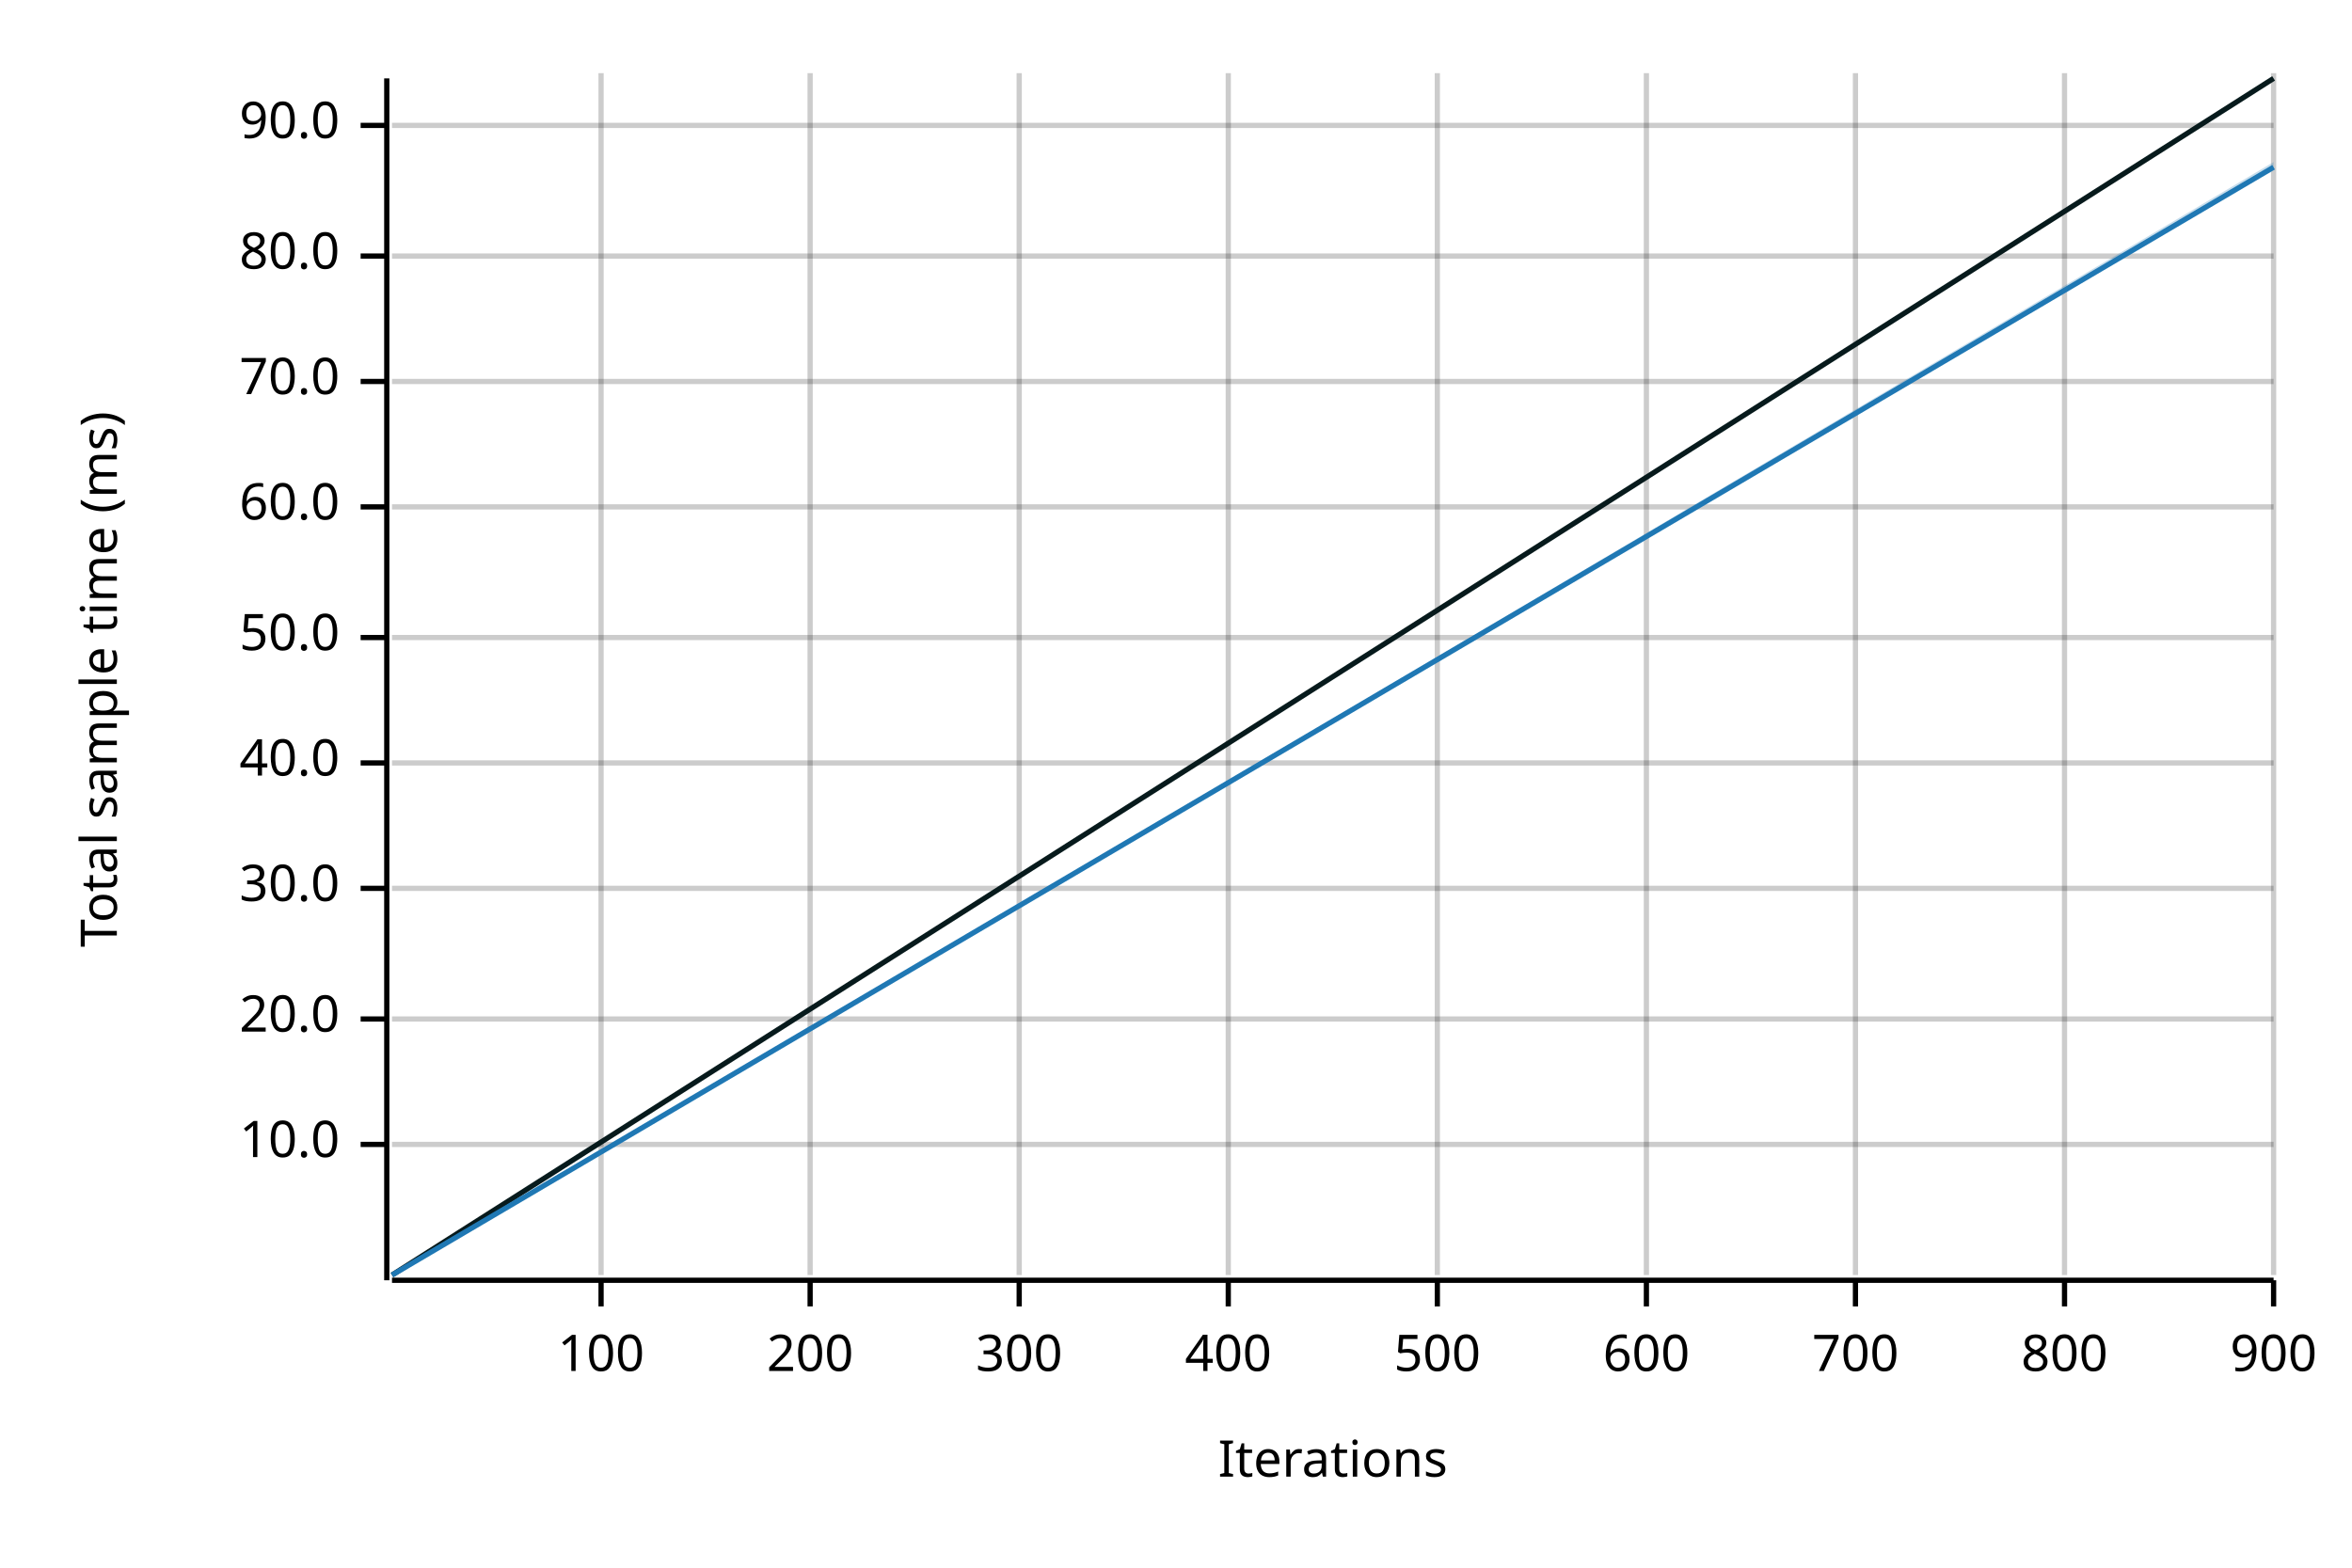
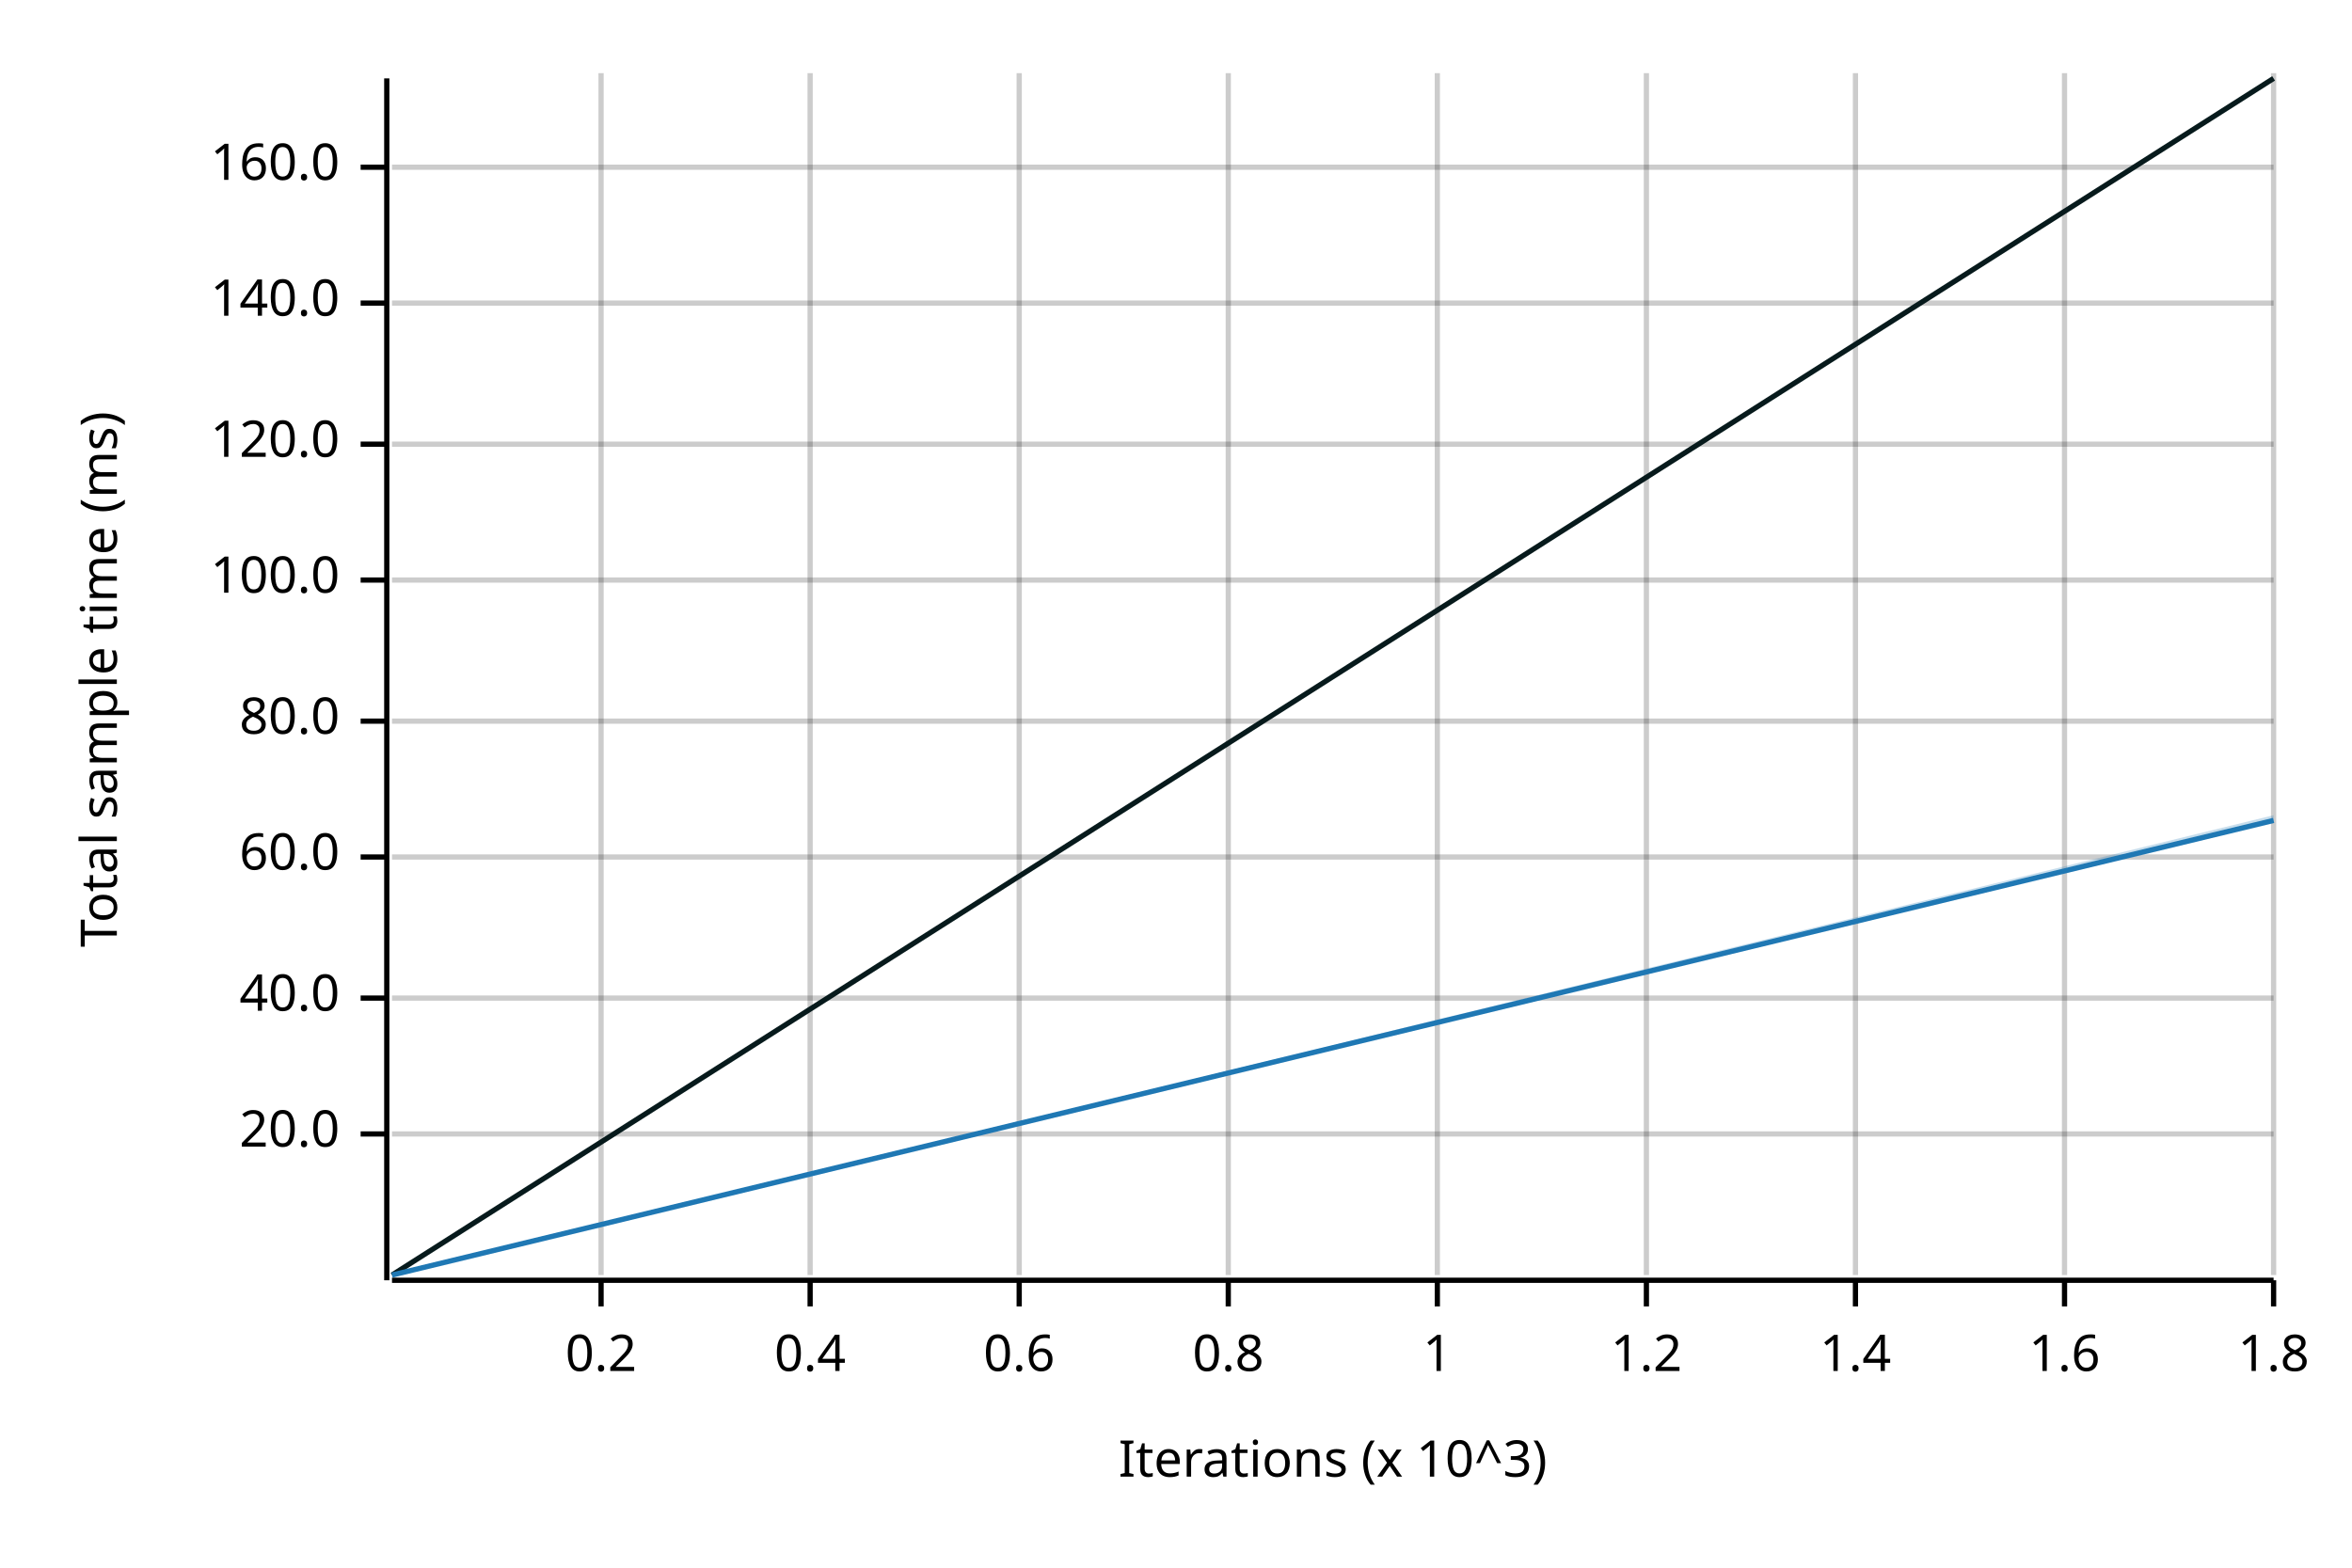
<svg xmlns="http://www.w3.org/2000/svg" width="450" height="300" viewBox="0 0 450 300">
  <text x="15" y="130" dy="0.76em" text-anchor="middle" font-family="sans-serif" font-size="9.677" opacity="1" fill="#000000" transform="rotate(270, 15, 130)">
Total sample time (ms)
</text>
  <text x="255" y="285" dy="-0.5ex" text-anchor="middle" font-family="sans-serif" font-size="9.677" opacity="1" fill="#000000">
- Iterations
+ Iterations (x 10^3)
</text>
  <line opacity="0.2" stroke="#000000" stroke-width="1" x1="115" y1="244" x2="115" y2="14" />
  <line opacity="0.2" stroke="#000000" stroke-width="1" x1="155" y1="244" x2="155" y2="14" />
  <line opacity="0.2" stroke="#000000" stroke-width="1" x1="195" y1="244" x2="195" y2="14" />
  <line opacity="0.2" stroke="#000000" stroke-width="1" x1="235" y1="244" x2="235" y2="14" />
  <line opacity="0.2" stroke="#000000" stroke-width="1" x1="275" y1="244" x2="275" y2="14" />
  <line opacity="0.2" stroke="#000000" stroke-width="1" x1="315" y1="244" x2="315" y2="14" />
  <line opacity="0.2" stroke="#000000" stroke-width="1" x1="355" y1="244" x2="355" y2="14" />
  <line opacity="0.2" stroke="#000000" stroke-width="1" x1="395" y1="244" x2="395" y2="14" />
  <line opacity="0.2" stroke="#000000" stroke-width="1" x1="435" y1="244" x2="435" y2="14" />
-   <line opacity="0.2" stroke="#000000" stroke-width="1" x1="75" y1="219" x2="435" y2="219" />
-   <line opacity="0.2" stroke="#000000" stroke-width="1" x1="75" y1="195" x2="435" y2="195" />
-   <line opacity="0.2" stroke="#000000" stroke-width="1" x1="75" y1="170" x2="435" y2="170" />
-   <line opacity="0.2" stroke="#000000" stroke-width="1" x1="75" y1="146" x2="435" y2="146" />
-   <line opacity="0.2" stroke="#000000" stroke-width="1" x1="75" y1="122" x2="435" y2="122" />
-   <line opacity="0.2" stroke="#000000" stroke-width="1" x1="75" y1="97" x2="435" y2="97" />
-   <line opacity="0.2" stroke="#000000" stroke-width="1" x1="75" y1="73" x2="435" y2="73" />
-   <line opacity="0.2" stroke="#000000" stroke-width="1" x1="75" y1="49" x2="435" y2="49" />
-   <line opacity="0.2" stroke="#000000" stroke-width="1" x1="75" y1="24" x2="435" y2="24" />
+   <line opacity="0.2" stroke="#000000" stroke-width="1" x1="75" y1="217" x2="435" y2="217" />
+   <line opacity="0.2" stroke="#000000" stroke-width="1" x1="75" y1="191" x2="435" y2="191" />
+   <line opacity="0.2" stroke="#000000" stroke-width="1" x1="75" y1="164" x2="435" y2="164" />
+   <line opacity="0.2" stroke="#000000" stroke-width="1" x1="75" y1="138" x2="435" y2="138" />
+   <line opacity="0.2" stroke="#000000" stroke-width="1" x1="75" y1="111" x2="435" y2="111" />
+   <line opacity="0.2" stroke="#000000" stroke-width="1" x1="75" y1="85" x2="435" y2="85" />
+   <line opacity="0.2" stroke="#000000" stroke-width="1" x1="75" y1="58" x2="435" y2="58" />
+   <line opacity="0.2" stroke="#000000" stroke-width="1" x1="75" y1="32" x2="435" y2="32" />
  <polyline fill="none" opacity="1" stroke="#000000" stroke-width="1" points="74,15 74,245 " />
-   <text x="65" y="219" dy="0.5ex" text-anchor="end" font-family="sans-serif" font-size="9.677" opacity="1" fill="#000000">
- 10.0
- </text>
-   <polyline fill="none" opacity="1" stroke="#000000" stroke-width="1" points="69,219 74,219 " />
-   <text x="65" y="195" dy="0.5ex" text-anchor="end" font-family="sans-serif" font-size="9.677" opacity="1" fill="#000000">
+   <text x="65" y="217" dy="0.5ex" text-anchor="end" font-family="sans-serif" font-size="9.677" opacity="1" fill="#000000">
20.0
</text>
-   <polyline fill="none" opacity="1" stroke="#000000" stroke-width="1" points="69,195 74,195 " />
-   <text x="65" y="170" dy="0.5ex" text-anchor="end" font-family="sans-serif" font-size="9.677" opacity="1" fill="#000000">
- 30.0
- </text>
-   <polyline fill="none" opacity="1" stroke="#000000" stroke-width="1" points="69,170 74,170 " />
-   <text x="65" y="146" dy="0.5ex" text-anchor="end" font-family="sans-serif" font-size="9.677" opacity="1" fill="#000000">
+   <polyline fill="none" opacity="1" stroke="#000000" stroke-width="1" points="69,217 74,217 " />
+   <text x="65" y="191" dy="0.5ex" text-anchor="end" font-family="sans-serif" font-size="9.677" opacity="1" fill="#000000">
40.0
</text>
-   <polyline fill="none" opacity="1" stroke="#000000" stroke-width="1" points="69,146 74,146 " />
-   <text x="65" y="122" dy="0.5ex" text-anchor="end" font-family="sans-serif" font-size="9.677" opacity="1" fill="#000000">
- 50.0
- </text>
-   <polyline fill="none" opacity="1" stroke="#000000" stroke-width="1" points="69,122 74,122 " />
-   <text x="65" y="97" dy="0.5ex" text-anchor="end" font-family="sans-serif" font-size="9.677" opacity="1" fill="#000000">
+   <polyline fill="none" opacity="1" stroke="#000000" stroke-width="1" points="69,191 74,191 " />
+   <text x="65" y="164" dy="0.5ex" text-anchor="end" font-family="sans-serif" font-size="9.677" opacity="1" fill="#000000">
60.0
</text>
-   <polyline fill="none" opacity="1" stroke="#000000" stroke-width="1" points="69,97 74,97 " />
-   <text x="65" y="73" dy="0.5ex" text-anchor="end" font-family="sans-serif" font-size="9.677" opacity="1" fill="#000000">
- 70.0
- </text>
-   <polyline fill="none" opacity="1" stroke="#000000" stroke-width="1" points="69,73 74,73 " />
-   <text x="65" y="49" dy="0.5ex" text-anchor="end" font-family="sans-serif" font-size="9.677" opacity="1" fill="#000000">
+   <polyline fill="none" opacity="1" stroke="#000000" stroke-width="1" points="69,164 74,164 " />
+   <text x="65" y="138" dy="0.5ex" text-anchor="end" font-family="sans-serif" font-size="9.677" opacity="1" fill="#000000">
80.0
</text>
-   <polyline fill="none" opacity="1" stroke="#000000" stroke-width="1" points="69,49 74,49 " />
-   <text x="65" y="24" dy="0.5ex" text-anchor="end" font-family="sans-serif" font-size="9.677" opacity="1" fill="#000000">
- 90.0
+   <polyline fill="none" opacity="1" stroke="#000000" stroke-width="1" points="69,138 74,138 " />
+   <text x="65" y="111" dy="0.5ex" text-anchor="end" font-family="sans-serif" font-size="9.677" opacity="1" fill="#000000">
+ 100.0
</text>
-   <polyline fill="none" opacity="1" stroke="#000000" stroke-width="1" points="69,24 74,24 " />
+   <polyline fill="none" opacity="1" stroke="#000000" stroke-width="1" points="69,111 74,111 " />
+   <text x="65" y="85" dy="0.5ex" text-anchor="end" font-family="sans-serif" font-size="9.677" opacity="1" fill="#000000">
+ 120.0
+ </text>
+   <polyline fill="none" opacity="1" stroke="#000000" stroke-width="1" points="69,85 74,85 " />
+   <text x="65" y="58" dy="0.5ex" text-anchor="end" font-family="sans-serif" font-size="9.677" opacity="1" fill="#000000">
+ 140.0
+ </text>
+   <polyline fill="none" opacity="1" stroke="#000000" stroke-width="1" points="69,58 74,58 " />
+   <text x="65" y="32" dy="0.5ex" text-anchor="end" font-family="sans-serif" font-size="9.677" opacity="1" fill="#000000">
+ 160.0
+ </text>
+   <polyline fill="none" opacity="1" stroke="#000000" stroke-width="1" points="69,32 74,32 " />
  <polyline fill="none" opacity="1" stroke="#000000" stroke-width="1" points="75,245 435,245 " />
  <text x="115" y="255" dy="0.76em" text-anchor="middle" font-family="sans-serif" font-size="9.677" opacity="1" fill="#000000">
- 100
+ 0.2
</text>
  <polyline fill="none" opacity="1" stroke="#000000" stroke-width="1" points="115,245 115,250 " />
  <text x="155" y="255" dy="0.76em" text-anchor="middle" font-family="sans-serif" font-size="9.677" opacity="1" fill="#000000">
- 200
+ 0.4
</text>
  <polyline fill="none" opacity="1" stroke="#000000" stroke-width="1" points="155,245 155,250 " />
  <text x="195" y="255" dy="0.76em" text-anchor="middle" font-family="sans-serif" font-size="9.677" opacity="1" fill="#000000">
- 300
+ 0.6
</text>
  <polyline fill="none" opacity="1" stroke="#000000" stroke-width="1" points="195,245 195,250 " />
  <text x="235" y="255" dy="0.76em" text-anchor="middle" font-family="sans-serif" font-size="9.677" opacity="1" fill="#000000">
- 400
+ 0.8
</text>
  <polyline fill="none" opacity="1" stroke="#000000" stroke-width="1" points="235,245 235,250 " />
  <text x="275" y="255" dy="0.76em" text-anchor="middle" font-family="sans-serif" font-size="9.677" opacity="1" fill="#000000">
- 500
+ 1
</text>
  <polyline fill="none" opacity="1" stroke="#000000" stroke-width="1" points="275,245 275,250 " />
  <text x="315" y="255" dy="0.76em" text-anchor="middle" font-family="sans-serif" font-size="9.677" opacity="1" fill="#000000">
- 600
+ 1.2
</text>
  <polyline fill="none" opacity="1" stroke="#000000" stroke-width="1" points="315,245 315,250 " />
  <text x="355" y="255" dy="0.76em" text-anchor="middle" font-family="sans-serif" font-size="9.677" opacity="1" fill="#000000">
- 700
+ 1.4
</text>
  <polyline fill="none" opacity="1" stroke="#000000" stroke-width="1" points="355,245 355,250 " />
  <text x="395" y="255" dy="0.76em" text-anchor="middle" font-family="sans-serif" font-size="9.677" opacity="1" fill="#000000">
- 800
+ 1.6
</text>
  <polyline fill="none" opacity="1" stroke="#000000" stroke-width="1" points="395,245 395,250 " />
  <text x="435" y="255" dy="0.76em" text-anchor="middle" font-family="sans-serif" font-size="9.677" opacity="1" fill="#000000">
- 900
+ 1.8
</text>
  <polyline fill="none" opacity="1" stroke="#000000" stroke-width="1" points="435,245 435,250 " />
  <polyline fill="none" opacity="1" stroke="#071A1C" stroke-width="1" points="75,244 435,15 " />
  <polygon opacity="0.25" fill="#071A1C" points="75,244 435,15 435,15 " />
-   <polyline fill="none" opacity="1" stroke="#1F78B4" stroke-width="1" points="75,244 435,32 " />
-   <polygon opacity="0.25" fill="#1F78B4" points="75,244 435,32 435,31 " />
+   <polyline fill="none" opacity="1" stroke="#1F78B4" stroke-width="1" points="75,244 435,157 " />
+   <polygon opacity="0.25" fill="#1F78B4" points="75,244 435,157 435,156 " />
</svg>
